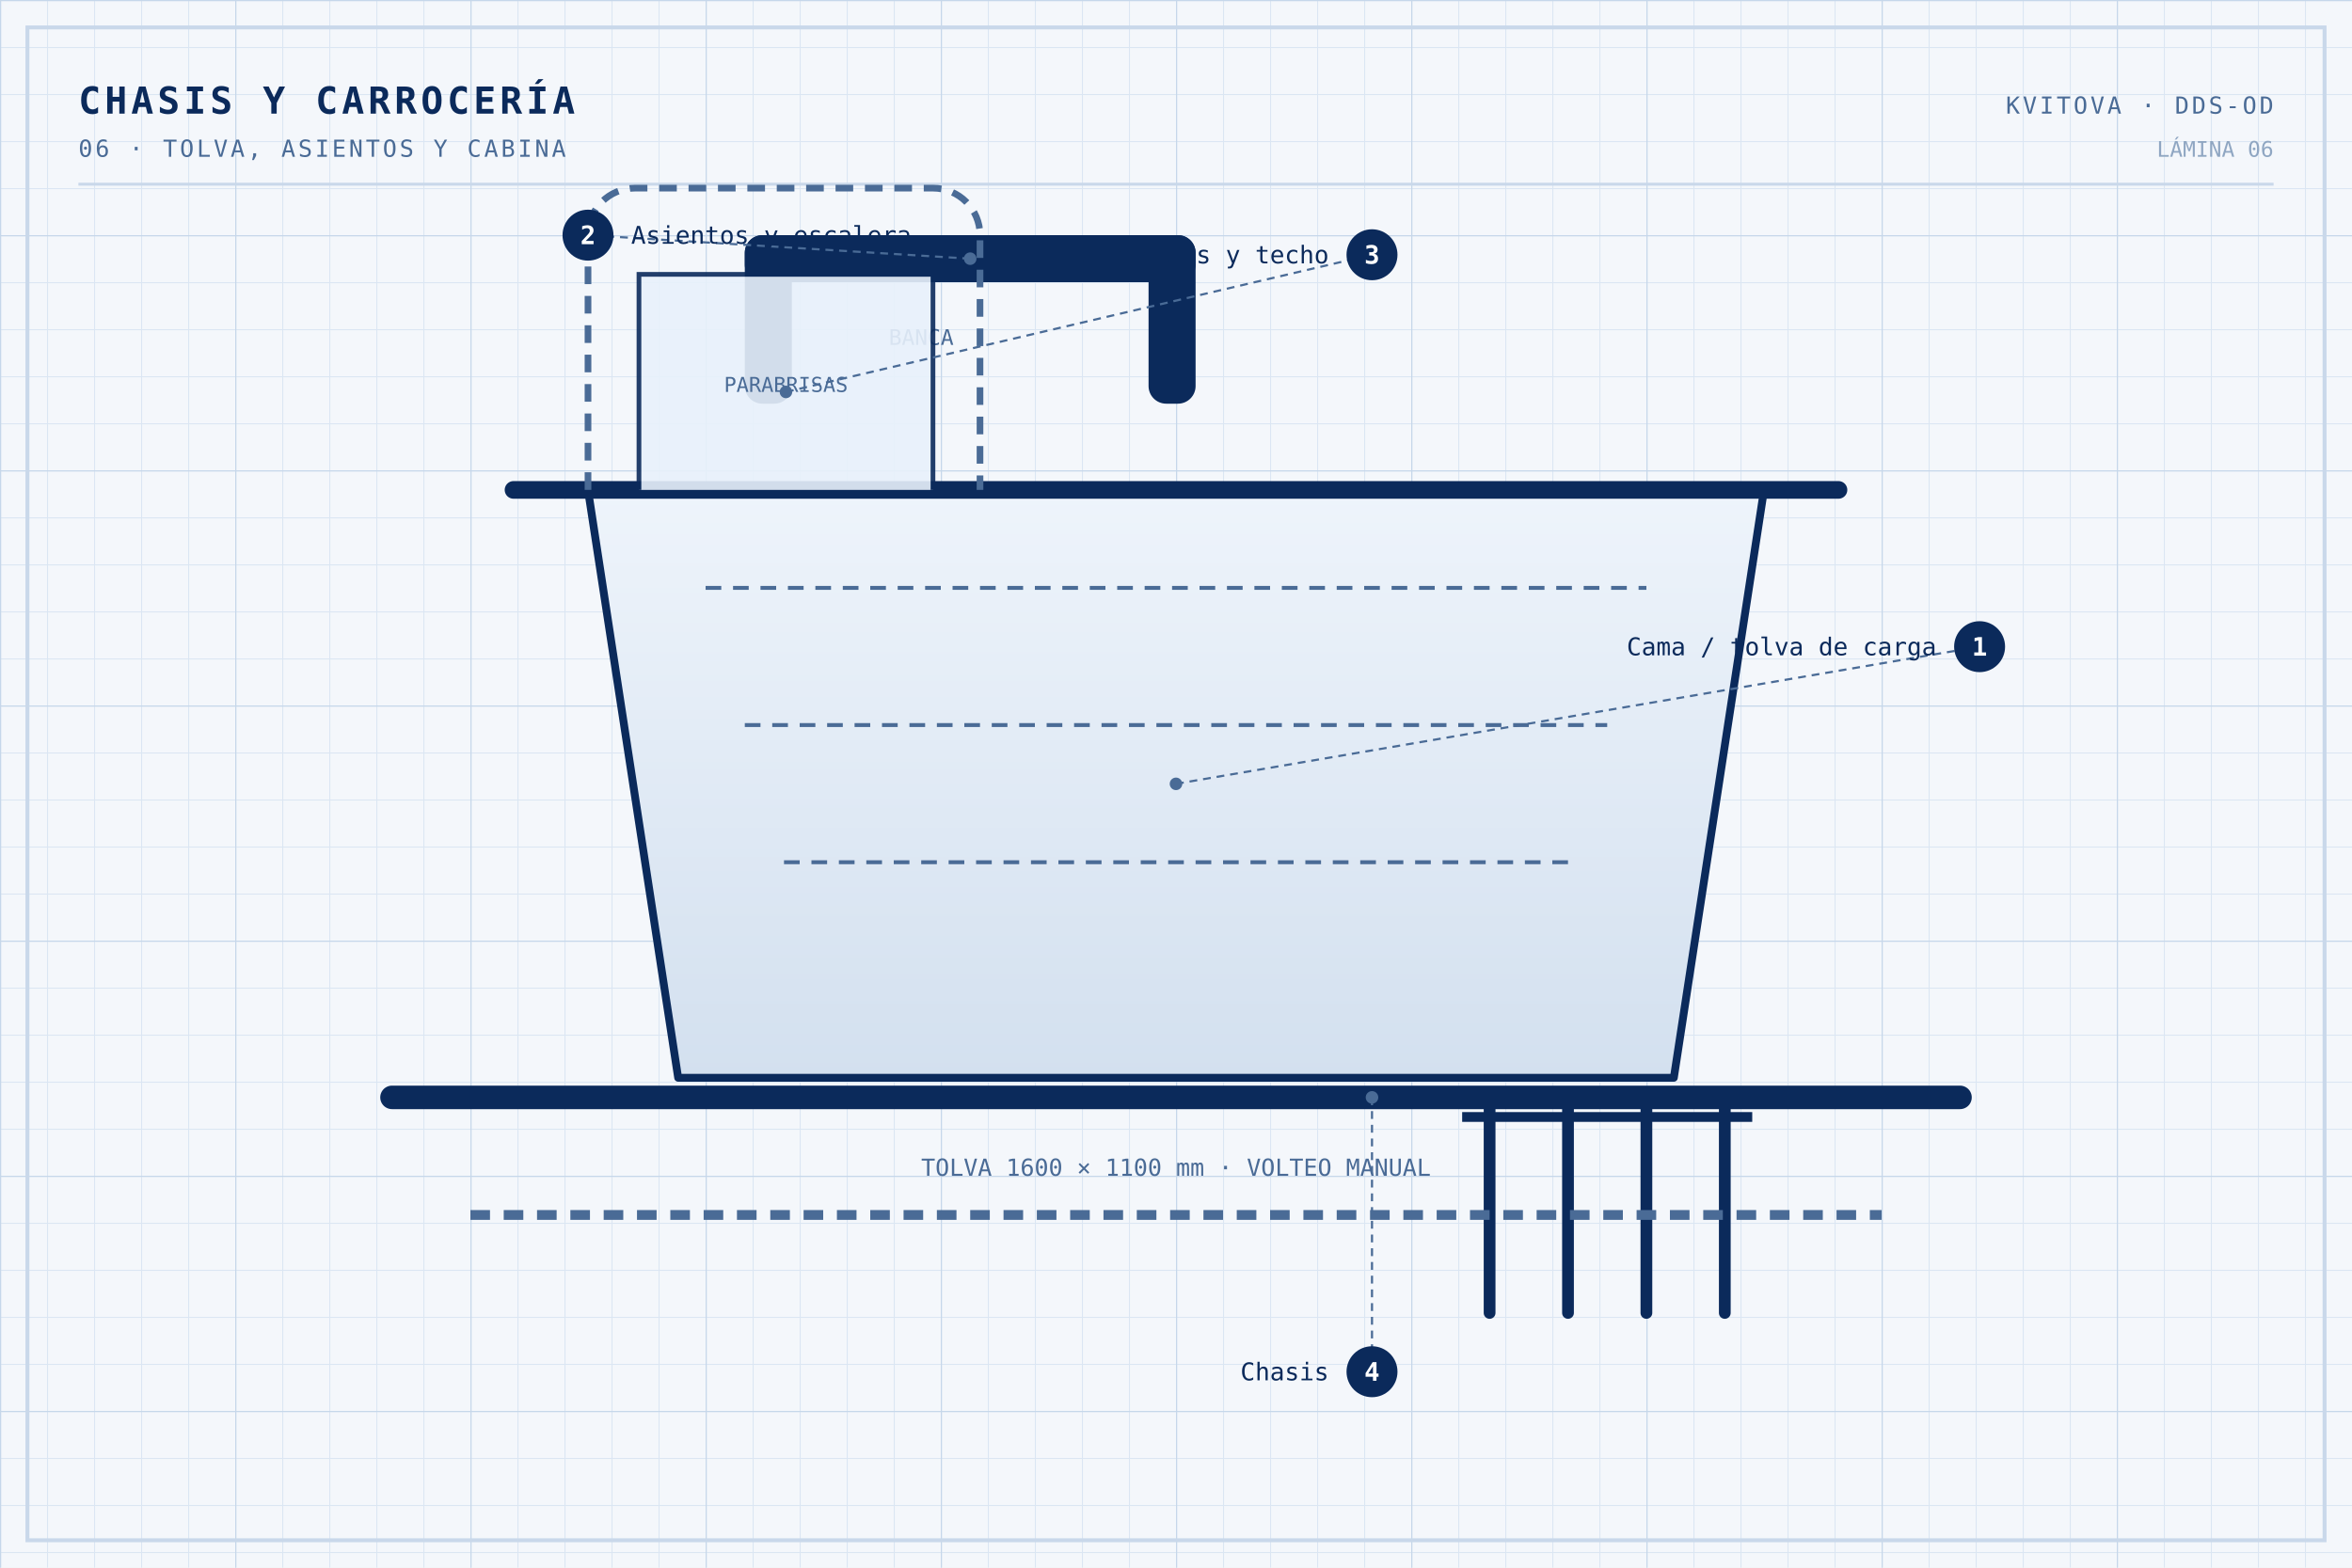
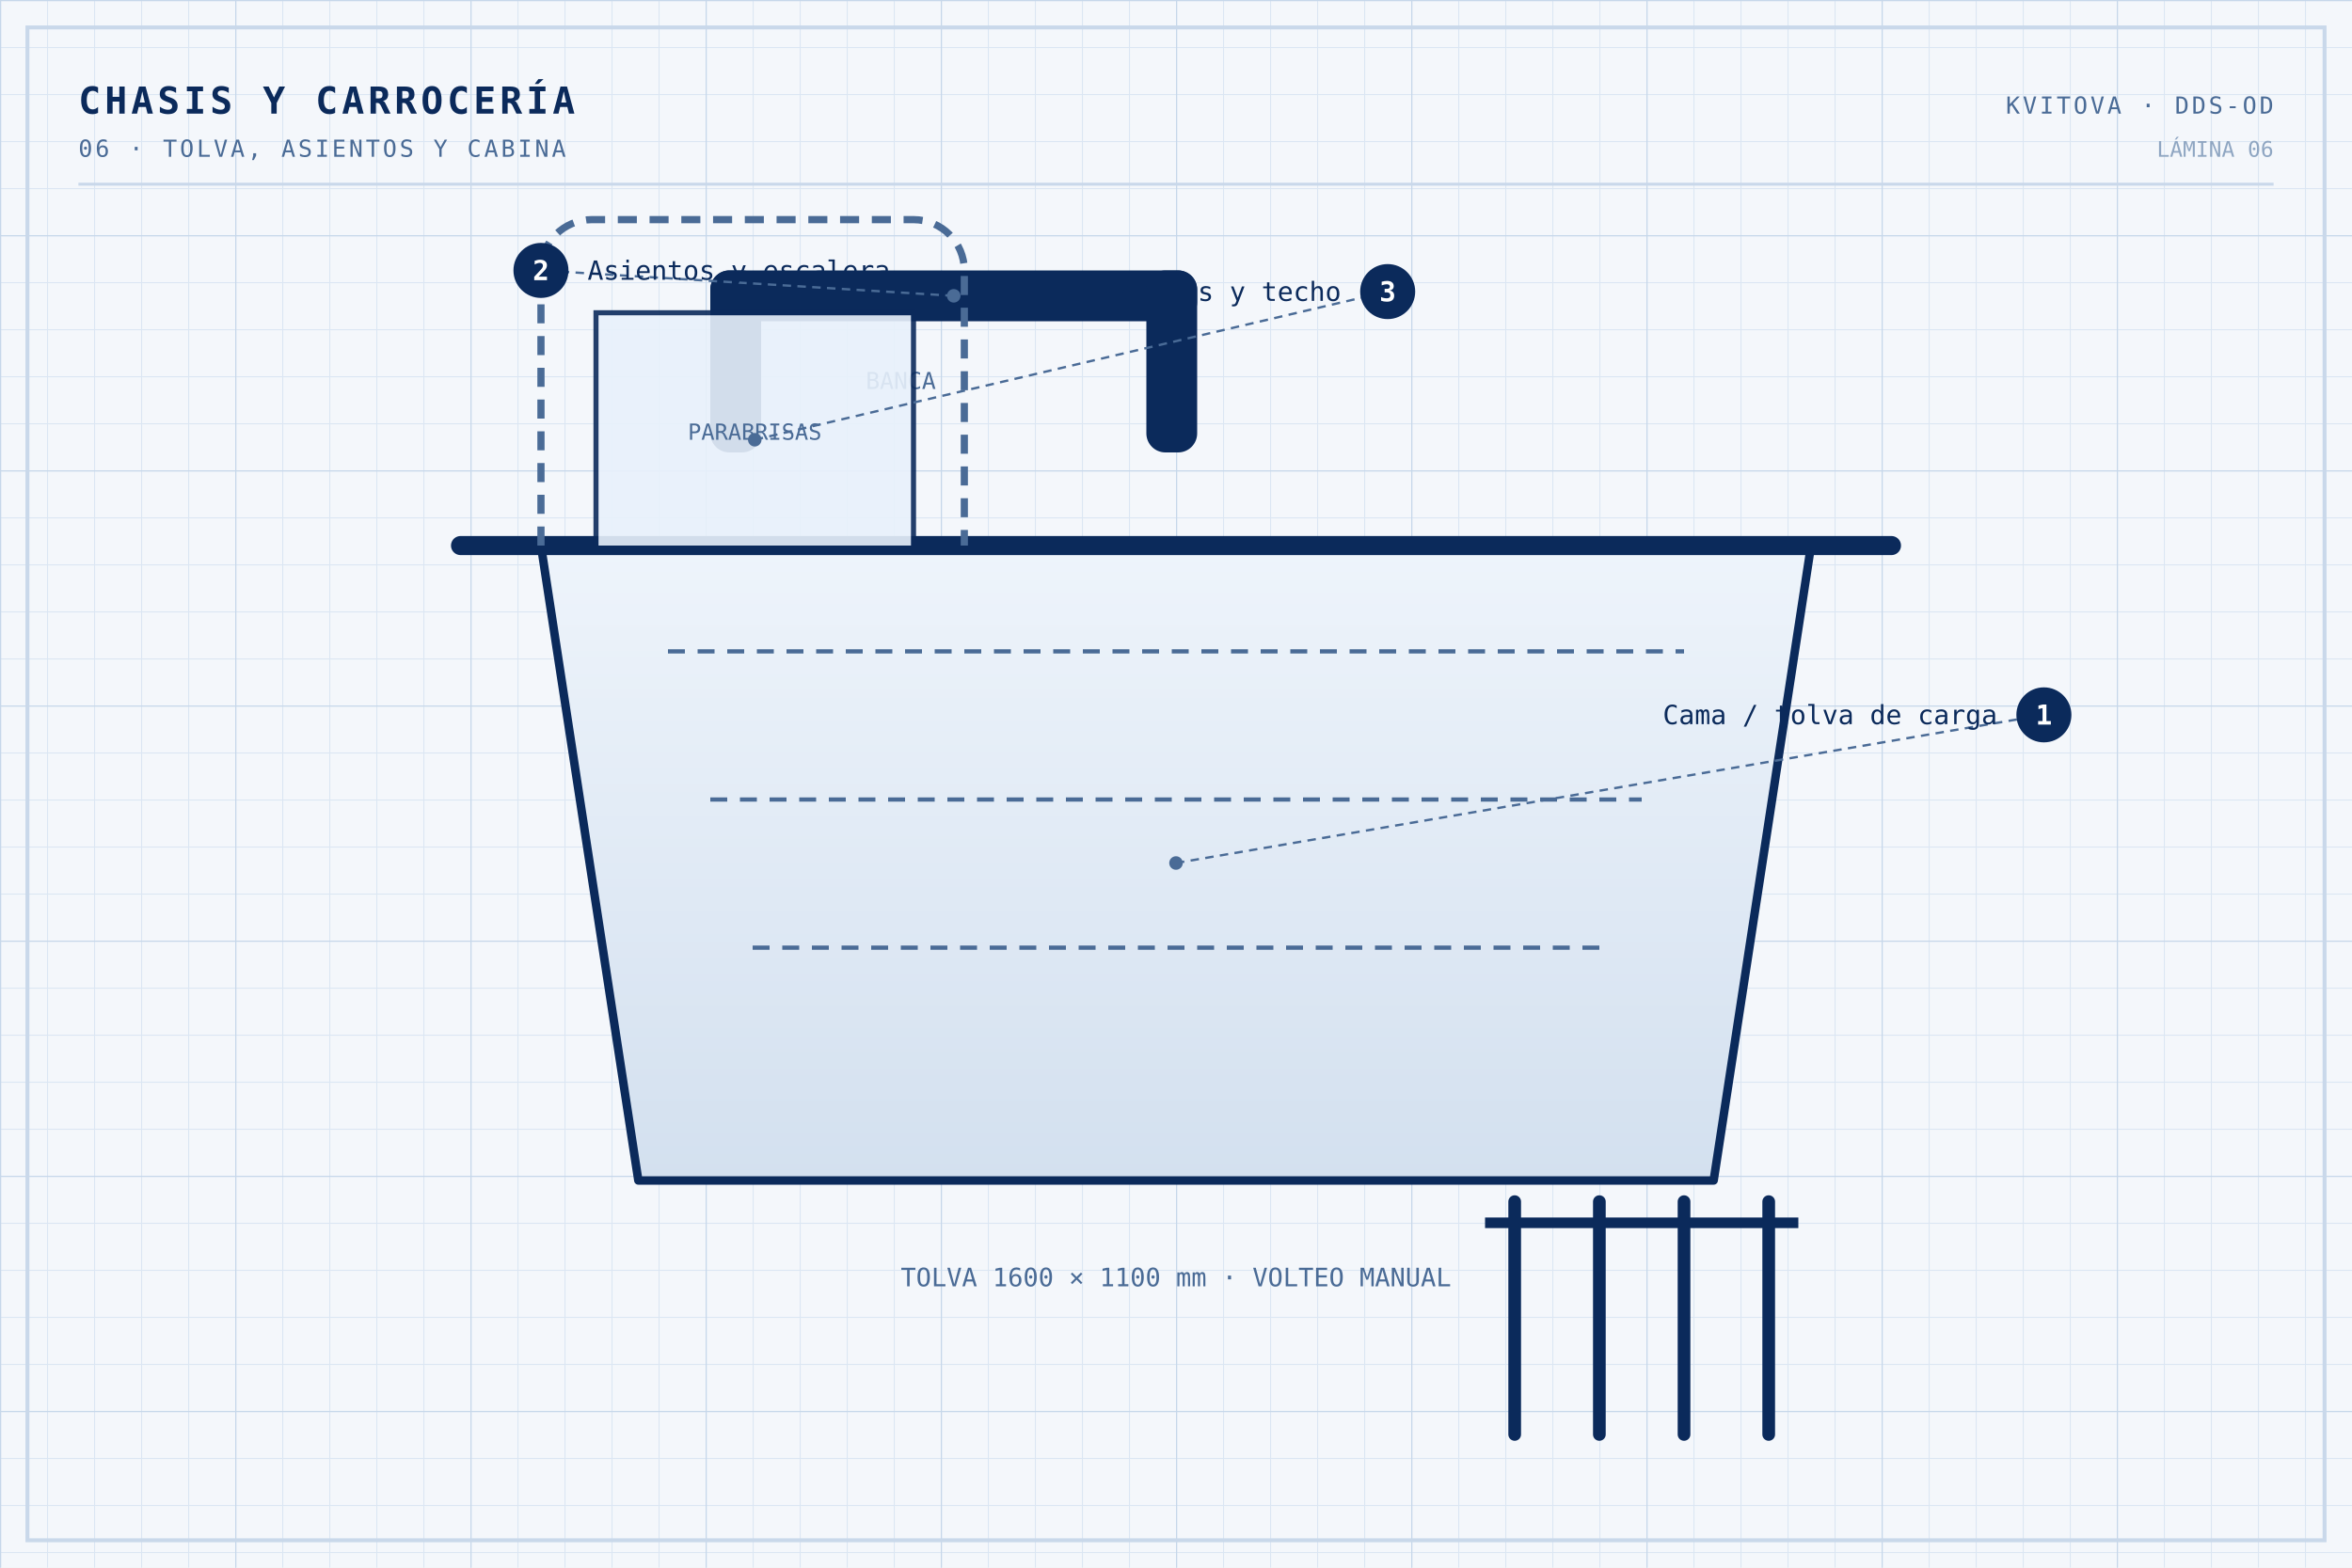
<svg xmlns="http://www.w3.org/2000/svg" viewBox="0 0 1200 800" width="1200" height="800" role="img" aria-label="CHASIS Y CARROCERÍA">
  <defs>
    <pattern id="grid" width="24" height="24" patternUnits="userSpaceOnUse">
      <path d="M24 0H0V24" fill="none" stroke="#dbe6f3" stroke-width="1" />
    </pattern>
    <pattern id="grid-lg" width="120" height="120" patternUnits="userSpaceOnUse">
      <path d="M120 0H0V120" fill="none" stroke="#c6d7ea" stroke-width="1.2" />
    </pattern>
    <linearGradient id="steel" x1="0" y1="0" x2="0" y2="1">
      <stop offset="0" stop-color="#eef4fb" />
      <stop offset="1" stop-color="#d3e0ef" />
    </linearGradient>
    <linearGradient id="volt" x1="0" y1="0" x2="1" y2="1">
      <stop offset="0" stop-color="#3aa0ff" />
      <stop offset="1" stop-color="#0b5fd0" />
    </linearGradient>
    <marker id="arrow" markerWidth="9" markerHeight="9" refX="7" refY="3" orient="auto">
      <path d="M0 0l7 3-7 3z" fill="#4a6b96" />
    </marker>
  </defs>
  <rect width="1200" height="800" fill="#f4f7fb" />
  <rect width="1200" height="800" fill="url(#grid)" />
  <rect width="1200" height="800" fill="url(#grid-lg)" />
  <rect x="14" y="14" width="1172" height="772" fill="none" stroke="#c9d8ea" stroke-width="2" />
  <g font-family="ui-monospace, SFMono-Regular, Menlo, monospace">
    <text x="40" y="58" font-size="19" font-weight="700" fill="#0b2a5b" letter-spacing="2">CHASIS Y CARROCERÍA</text>
    <text x="40" y="80" font-size="12" fill="#4a6b96" letter-spacing="1.4">06 · TOLVA, ASIENTOS Y CABINA</text>
    <text x="1160" y="58" font-size="12" fill="#4a6b96" text-anchor="end" letter-spacing="1.4">KVITOVA · DDS-OD</text>
    <text x="1160" y="80" font-size="11" fill="#8fa6c2" text-anchor="end">LÁMINA 06</text>
  </g>
  <line x1="40" y1="94" x2="1160" y2="94" stroke="#c9d8ea" stroke-width="1.5" />
-   <g id="parte-01">
-     <path d="M300 250h600l-46 300H346z" fill="url(#steel)" stroke="#0b2a5b" stroke-width="4" stroke-linejoin="round" />
-     <path d="M360 300h480M380 370h440M400 440h400" stroke="#4a6b96" stroke-width="2" stroke-dasharray="8 6" />
-     <path d="M300 250l46 300M900 250l-46 300" stroke="#0b2a5b" stroke-width="2.4" />
-     <path d="M262 250h676" stroke="#0b2a5b" stroke-width="9" stroke-linecap="round" />
-     <text x="600" y="600" font-size="12" fill="#4a6b96" text-anchor="middle" font-family="ui-monospace, monospace">TOLVA 1600 × 1100 mm · VOLTEO MANUAL</text>
-   </g>
-   <g id="parte-02">
-     <rect x="380" y="120" width="230" height="24" rx="9" fill="#0b2a5b" />
-     <rect x="380" y="120" width="24" height="86" rx="9" fill="#0b2a5b" />
-     <rect x="586" y="120" width="24" height="86" rx="9" fill="#0b2a5b" />
-     <path d="M760 560v110M800 560v110M840 560v110M880 560v110" stroke="#0b2a5b" stroke-width="6" stroke-linecap="round" />
-     <path d="M746 570h148" stroke="#0b2a5b" stroke-width="5" />
-     <text x="470" y="176" font-size="11" fill="#4a6b96" text-anchor="middle" font-family="ui-monospace, monospace">BANCA</text>
-   </g>
-   <g id="parte-03">
-     <path d="M300 250V120a24 24 0 0124-24h152a24 24 0 0124 24v130" fill="none" stroke="#4a6b96" stroke-width="3.4" stroke-dasharray="9 6" />
-     <path d="M326 250V140h150v110" fill="#e8f1fb" stroke="#0b2a5b" stroke-width="2.4" opacity=".9" />
-     <text x="401" y="200" font-size="10.5" fill="#4a6b96" text-anchor="middle" font-family="ui-monospace, monospace">PARABRISAS</text>
-   </g>
-   <g id="parte-04">
-     <path d="M200 560h800" stroke="#0b2a5b" stroke-width="12" stroke-linecap="round" />
-     <path d="M240 620h720" stroke="#4a6b96" stroke-width="5" stroke-dasharray="10 7" />
-   </g>
-   <g class="callout" font-family="ui-monospace, SFMono-Regular, Menlo, monospace">
-     <path d="M600 400 L1010 330" stroke="#4a6b96" stroke-width="1.1" stroke-dasharray="4 3" />
-     <circle cx="600" cy="400" r="3.2" fill="#4a6b96" />
-     <circle cx="1010" cy="330" r="13" fill="#0b2a5b" />
-     <text x="1010" y="334.6" font-size="13" font-weight="700" fill="#fff" text-anchor="middle">1</text>
-     <text x="988" y="334.4" font-size="12.5" fill="#0b2a5b" text-anchor="end">Cama / tolva de carga</text>
-   </g>
-   <g class="callout" font-family="ui-monospace, SFMono-Regular, Menlo, monospace">
-     <path d="M495 132 L300 120" stroke="#4a6b96" stroke-width="1.1" stroke-dasharray="4 3" />
-     <circle cx="495" cy="132" r="3.2" fill="#4a6b96" />
-     <circle cx="300" cy="120" r="13" fill="#0b2a5b" />
-     <text x="300" y="124.6" font-size="13" font-weight="700" fill="#fff" text-anchor="middle">2</text>
-     <text x="322" y="124.4" font-size="12.5" fill="#0b2a5b" text-anchor="start">Asientos y escalera</text>
-   </g>
-   <g class="callout" font-family="ui-monospace, SFMono-Regular, Menlo, monospace">
-     <path d="M401 200 L700 130" stroke="#4a6b96" stroke-width="1.1" stroke-dasharray="4 3" />
-     <circle cx="401" cy="200" r="3.2" fill="#4a6b96" />
-     <circle cx="700" cy="130" r="13" fill="#0b2a5b" />
-     <text x="700" y="134.6" font-size="13" font-weight="700" fill="#fff" text-anchor="middle">3</text>
-     <text x="678" y="134.4" font-size="12.5" fill="#0b2a5b" text-anchor="end">Parabrisas y techo</text>
-   </g>
-   <g class="callout" font-family="ui-monospace, SFMono-Regular, Menlo, monospace">
-     <path d="M700 560 L700 700" stroke="#4a6b96" stroke-width="1.1" stroke-dasharray="4 3" />
-     <circle cx="700" cy="560" r="3.2" fill="#4a6b96" />
-     <circle cx="700" cy="700" r="13" fill="#0b2a5b" />
-     <text x="700" y="704.6" font-size="13" font-weight="700" fill="#fff" text-anchor="middle">4</text>
-     <text x="678" y="704.4" font-size="12.5" fill="#0b2a5b" text-anchor="end">Chasis</text>
+   <g id="sheet-body" transform="translate(-48 8.4) scale(1.08)">
+     <g id="parte-01">
+       <path d="M300 250h600l-46 300H346z" fill="url(#steel)" stroke="#0b2a5b" stroke-width="4" stroke-linejoin="round" />
+       <path d="M360 300h480M380 370h440M400 440h400" stroke="#4a6b96" stroke-width="2" stroke-dasharray="8 6" />
+       <path d="M300 250l46 300M900 250l-46 300" stroke="#0b2a5b" stroke-width="2.4" />
+       <path d="M262 250h676" stroke="#0b2a5b" stroke-width="9" stroke-linecap="round" />
+       <text x="600" y="600" font-size="12" fill="#4a6b96" text-anchor="middle" font-family="ui-monospace, monospace">TOLVA 1600 × 1100 mm · VOLTEO MANUAL</text>
+     </g>
+     <g id="parte-02">
+       <rect x="380" y="120" width="230" height="24" rx="9" fill="#0b2a5b" />
+       <rect x="380" y="120" width="24" height="86" rx="9" fill="#0b2a5b" />
+       <rect x="586" y="120" width="24" height="86" rx="9" fill="#0b2a5b" />
+       <path d="M760 560v110M800 560v110M840 560v110M880 560v110" stroke="#0b2a5b" stroke-width="6" stroke-linecap="round" />
+       <path d="M746 570h148" stroke="#0b2a5b" stroke-width="5" />
+       <text x="470" y="176" font-size="11" fill="#4a6b96" text-anchor="middle" font-family="ui-monospace, monospace">BANCA</text>
+     </g>
+     <g id="parte-03">
+       <path d="M300 250V120a24 24 0 0124-24h152a24 24 0 0124 24v130" fill="none" stroke="#4a6b96" stroke-width="3.4" stroke-dasharray="9 6" />
+       <path d="M326 250V140h150v110" fill="#e8f1fb" stroke="#0b2a5b" stroke-width="2.4" opacity=".9" />
+       <text x="401" y="200" font-size="10.5" fill="#4a6b96" text-anchor="middle" font-family="ui-monospace, monospace">PARABRISAS</text>
+     </g>
+     <g class="callout" font-family="ui-monospace, SFMono-Regular, Menlo, monospace">
+       <path d="M600 400 L1010 330" stroke="#4a6b96" stroke-width="1.1" stroke-dasharray="4 3" />
+       <circle cx="600" cy="400" r="3.2" fill="#4a6b96" />
+       <circle cx="1010" cy="330" r="13" fill="#0b2a5b" />
+       <text x="1010" y="334.6" font-size="13" font-weight="700" fill="#fff" text-anchor="middle">1</text>
+       <text x="988" y="334.4" font-size="12.5" fill="#0b2a5b" text-anchor="end">Cama / tolva de carga</text>
+     </g>
+     <g class="callout" font-family="ui-monospace, SFMono-Regular, Menlo, monospace">
+       <path d="M495 132 L300 120" stroke="#4a6b96" stroke-width="1.1" stroke-dasharray="4 3" />
+       <circle cx="495" cy="132" r="3.2" fill="#4a6b96" />
+       <circle cx="300" cy="120" r="13" fill="#0b2a5b" />
+       <text x="300" y="124.6" font-size="13" font-weight="700" fill="#fff" text-anchor="middle">2</text>
+       <text x="322" y="124.4" font-size="12.5" fill="#0b2a5b" text-anchor="start">Asientos y escalera</text>
+     </g>
+     <g class="callout" font-family="ui-monospace, SFMono-Regular, Menlo, monospace">
+       <path d="M401 200 L700 130" stroke="#4a6b96" stroke-width="1.1" stroke-dasharray="4 3" />
+       <circle cx="401" cy="200" r="3.2" fill="#4a6b96" />
+       <circle cx="700" cy="130" r="13" fill="#0b2a5b" />
+       <text x="700" y="134.6" font-size="13" font-weight="700" fill="#fff" text-anchor="middle">3</text>
+       <text x="678" y="134.4" font-size="12.5" fill="#0b2a5b" text-anchor="end">Parabrisas y techo</text>
+     </g>
  </g>
</svg>
